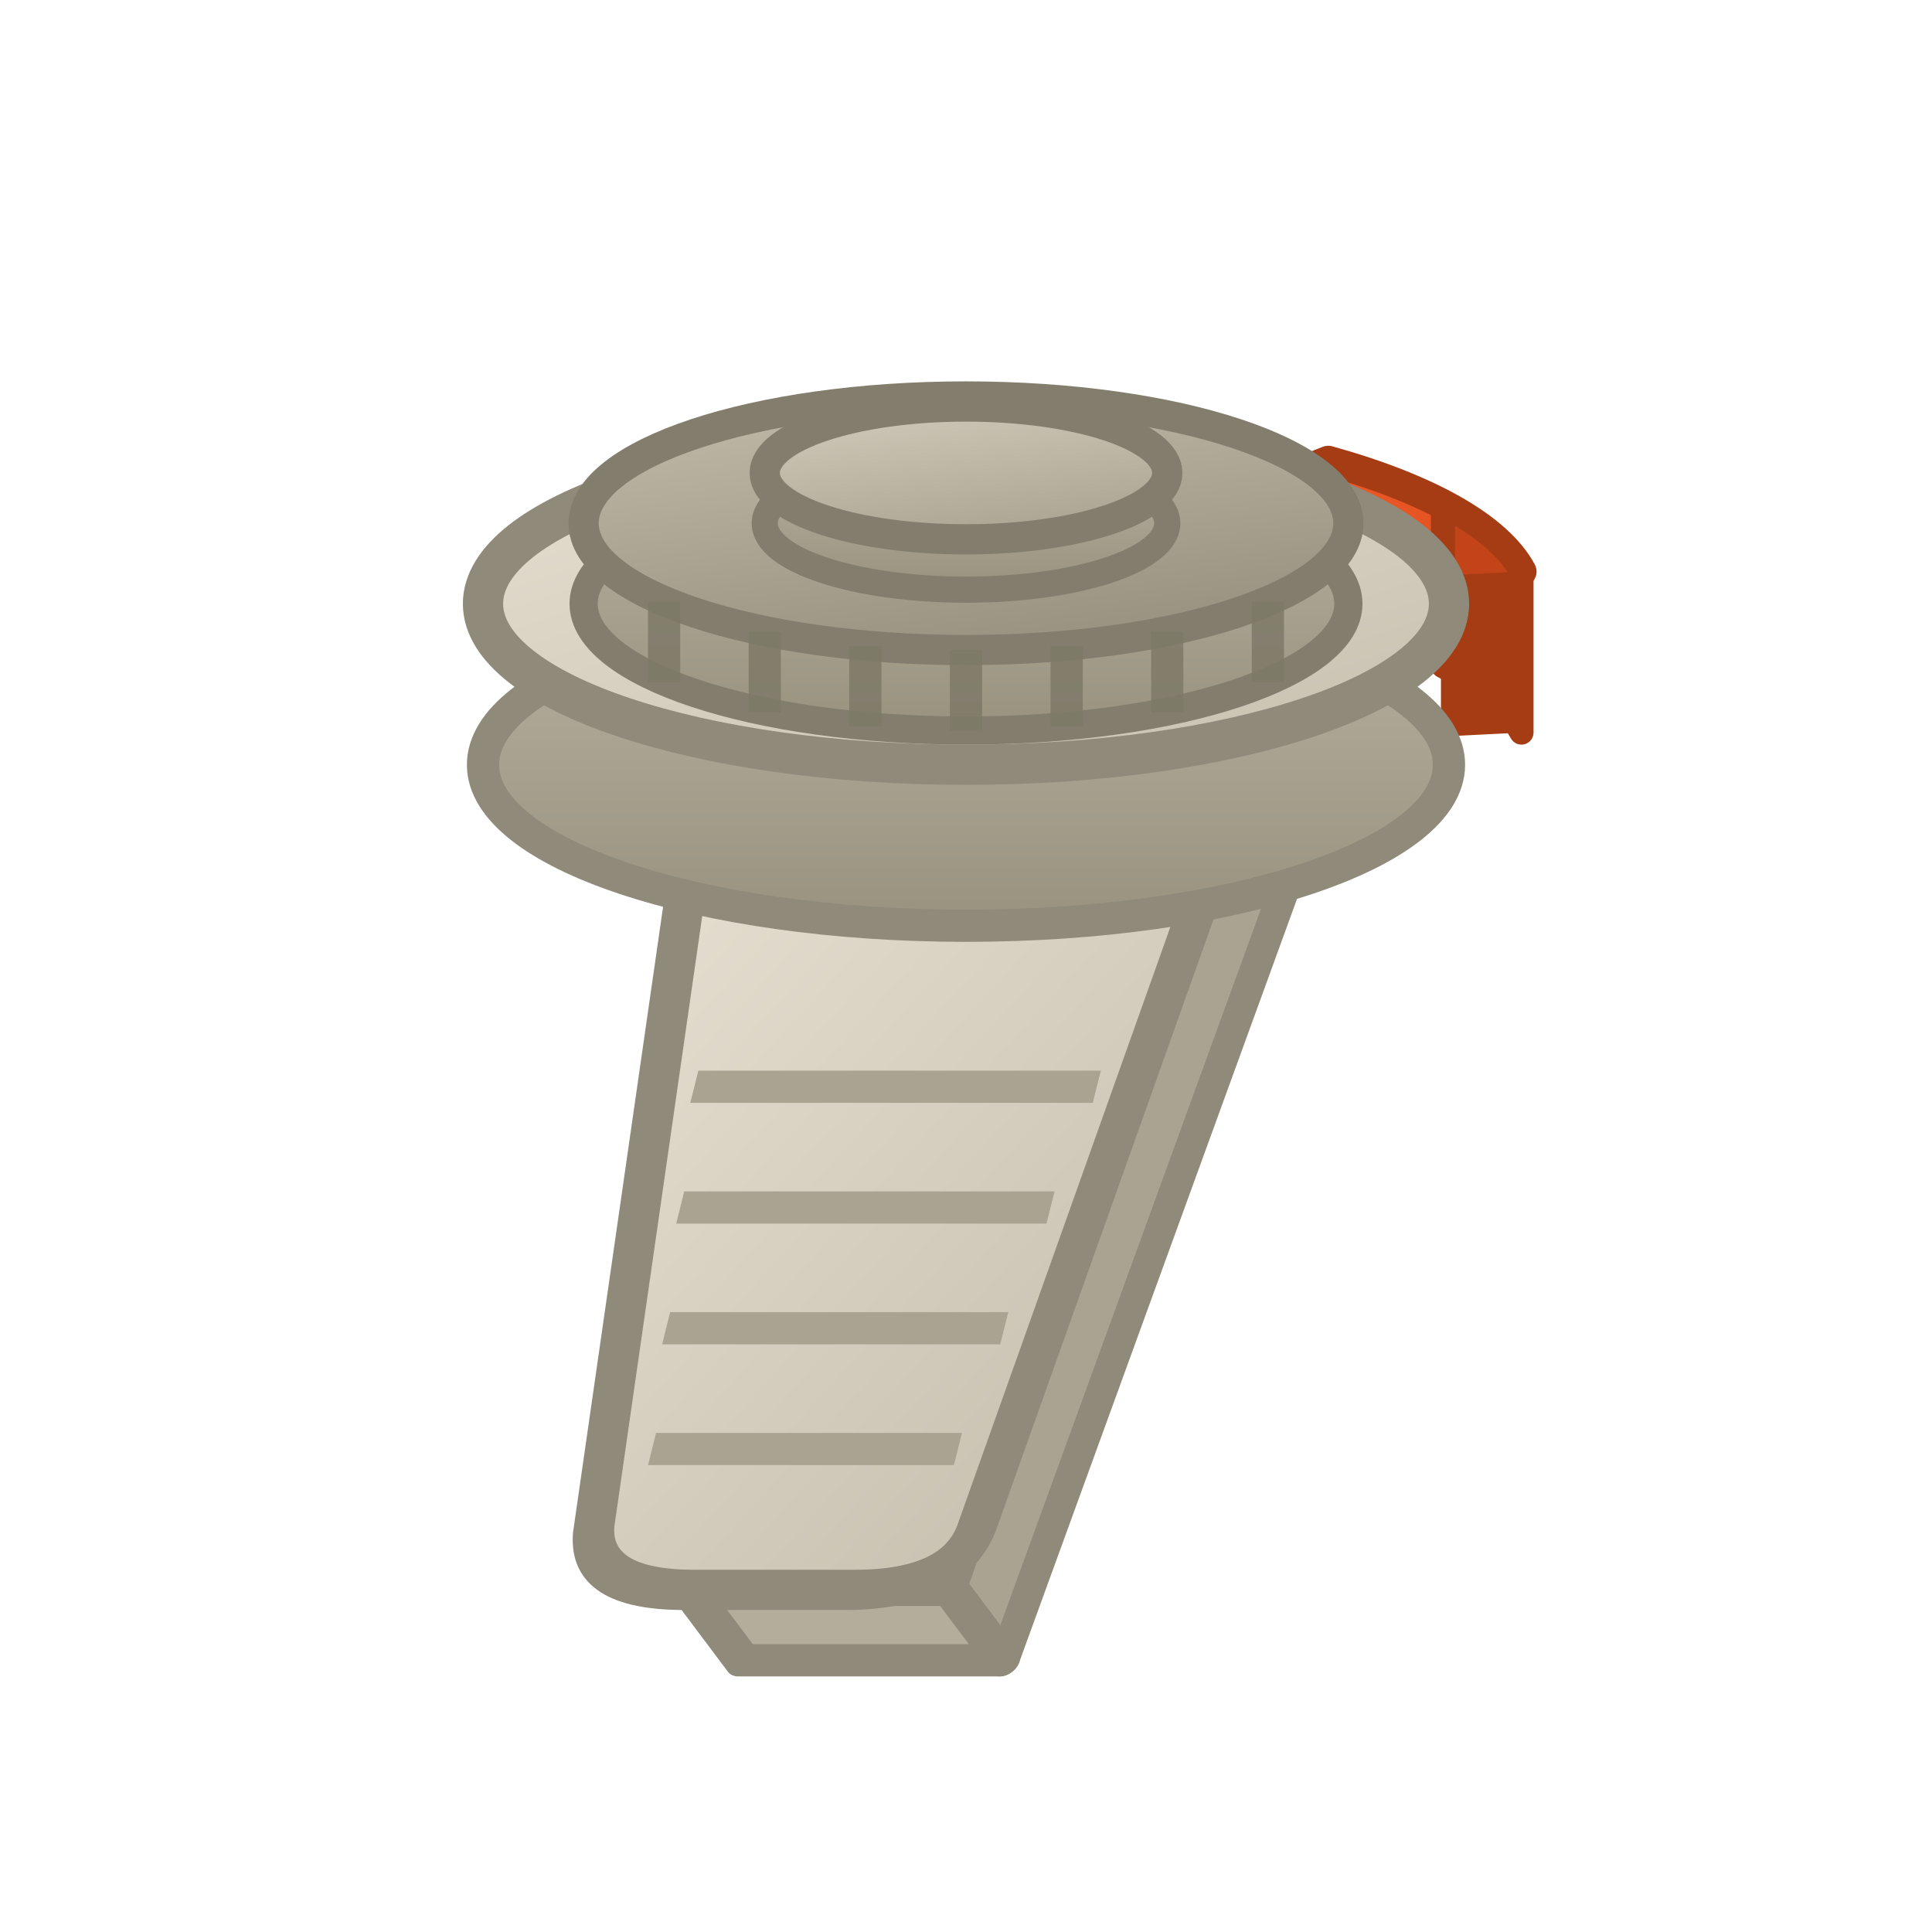
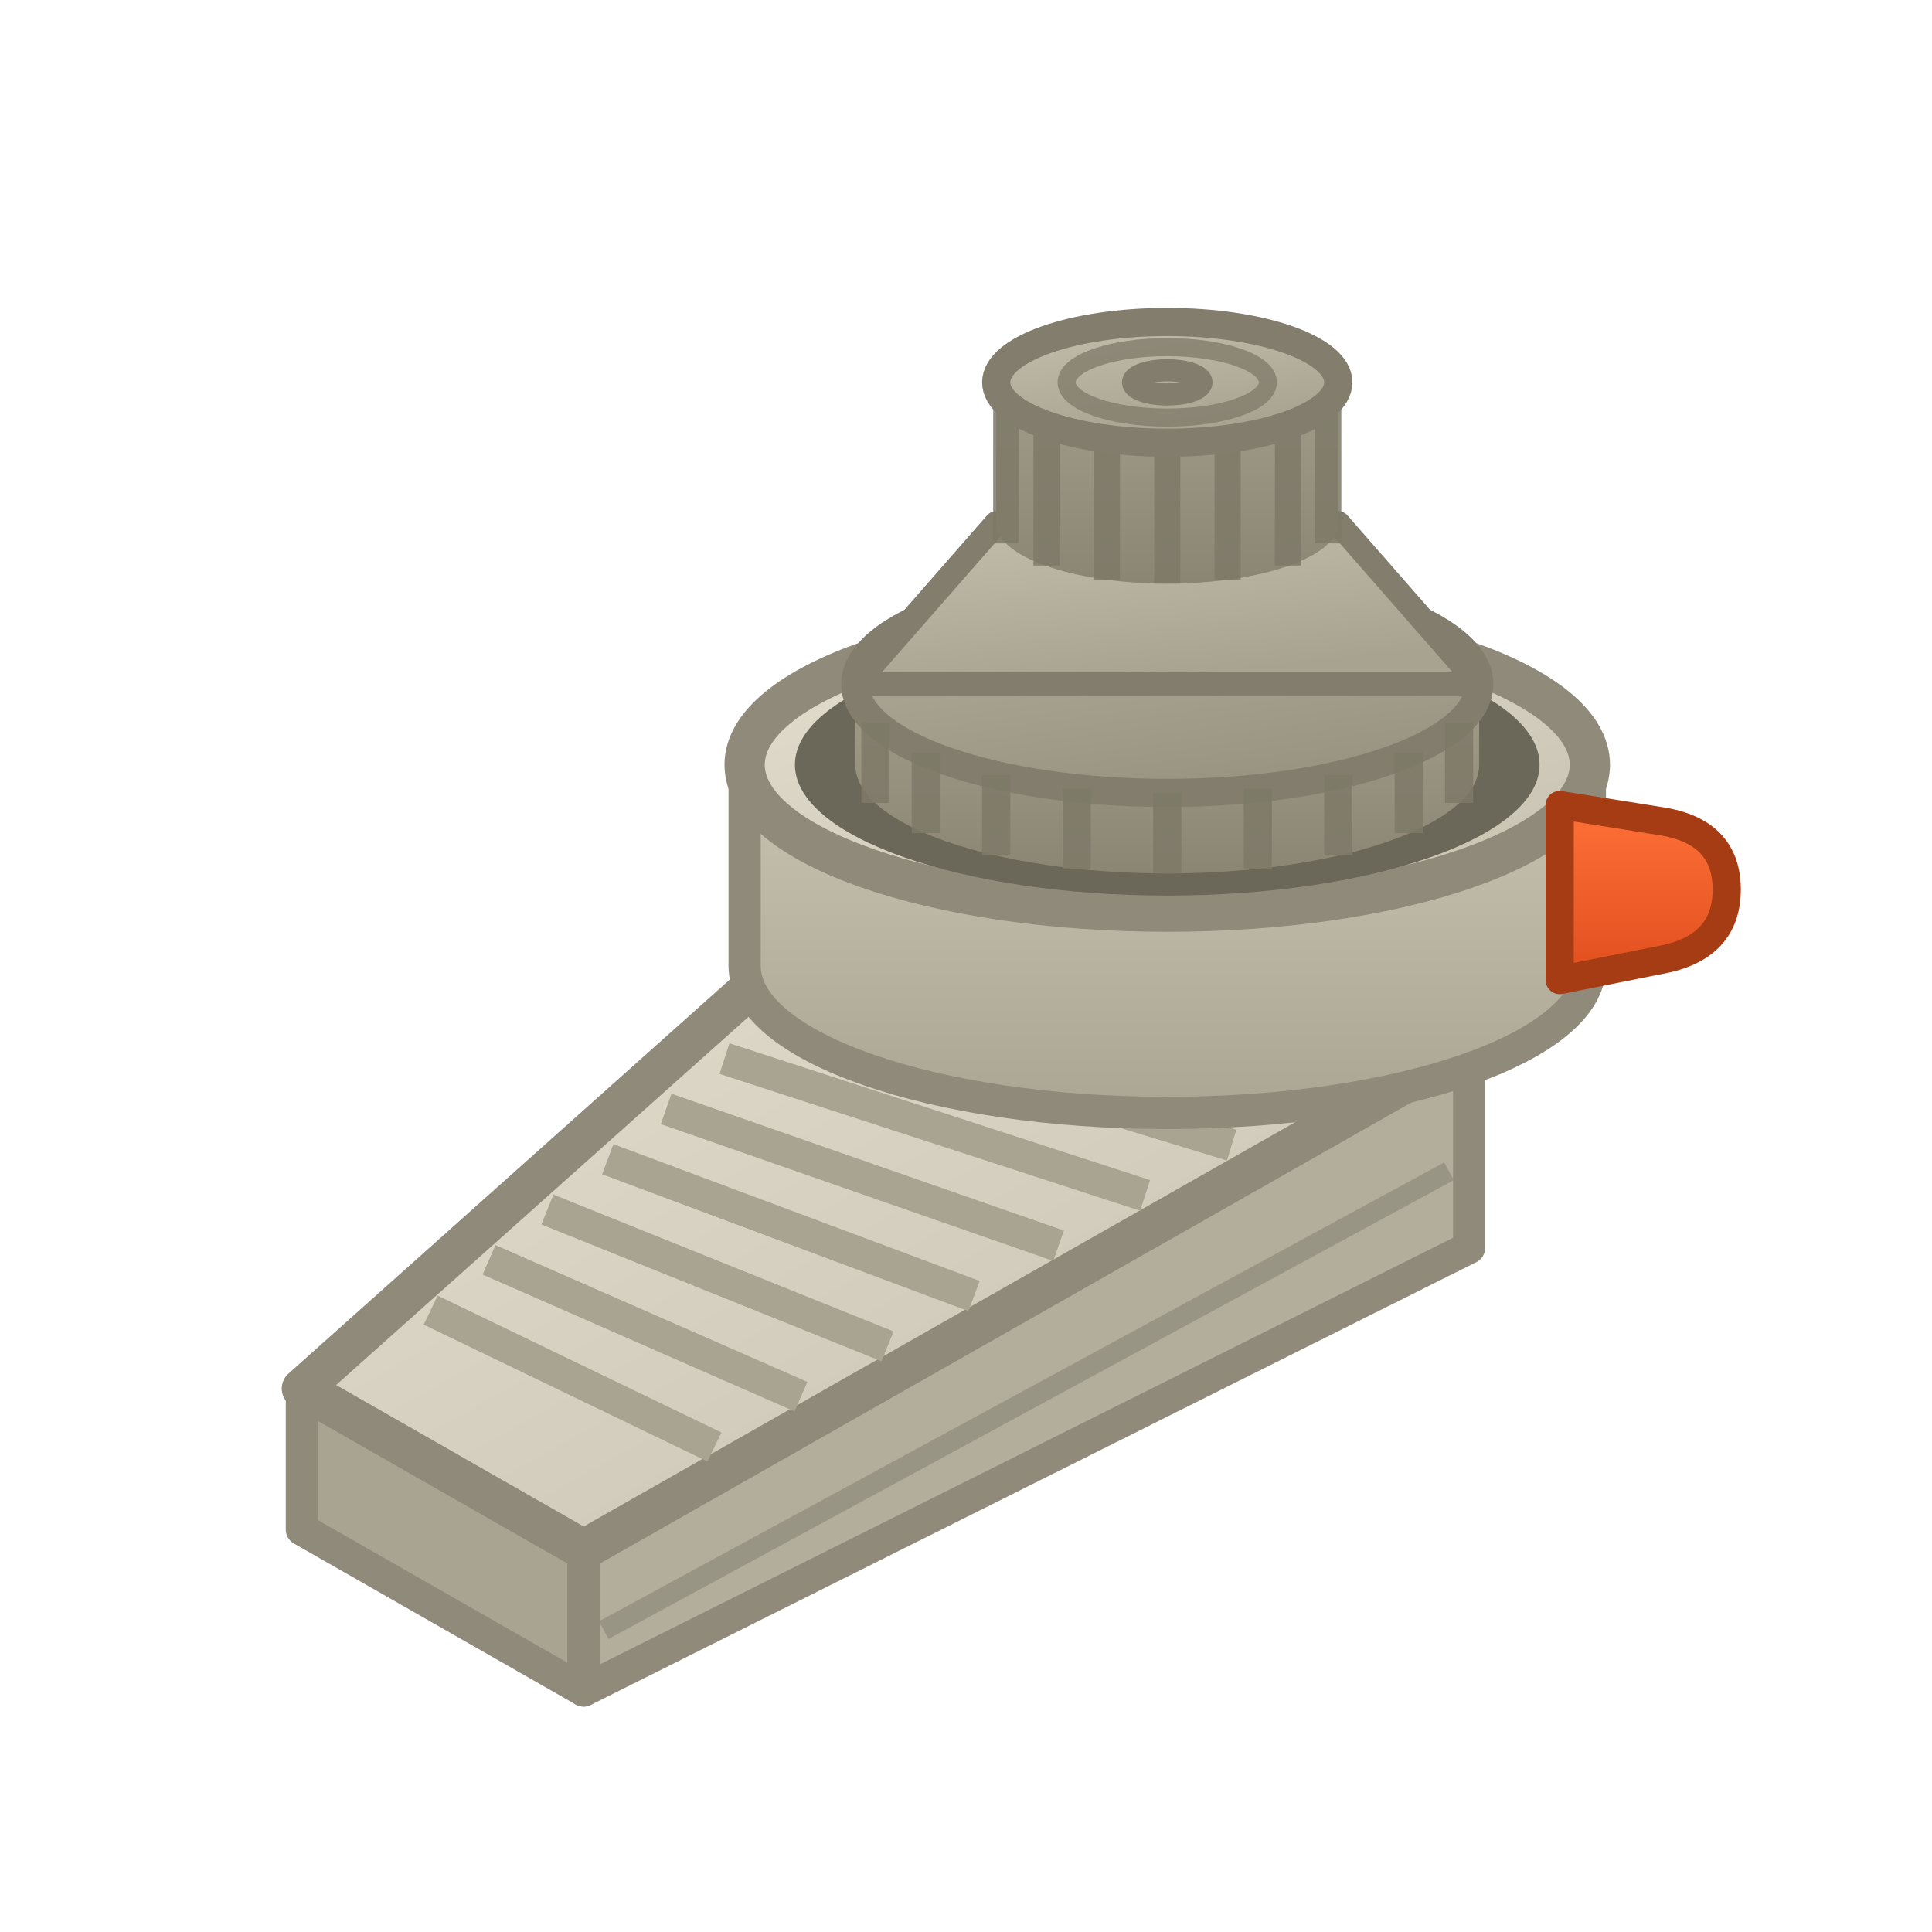
<svg xmlns="http://www.w3.org/2000/svg" viewBox="0 0 96 96" width="96" height="96">
  <defs>
    <linearGradient id="pBody" x1="0" y1="0" x2="1" y2="1">
      <stop offset="0" stop-color="#E4DFD0" />
      <stop offset="1" stop-color="#C6C0AF" />
    </linearGradient>
-     <linearGradient id="pSide" x1="0" y1="0" x2="0" y2="1">
-       <stop offset="0" stop-color="#B6B09F" />
-       <stop offset="1" stop-color="#98927F" />
+     <linearGradient id="pWall" x1="0" y1="0" x2="0" y2="1">
+       <stop offset="0" stop-color="#C8C2B1" />
+       <stop offset="1" stop-color="#ABA593" />
    </linearGradient>
    <linearGradient id="pDial" x1="0" y1="0" x2="0.4" y2="1">
-       <stop offset="0" stop-color="#C1BBA9" />
+       <stop offset="0" stop-color="#B5AF9D" />
      <stop offset="1" stop-color="#9A9483" />
    </linearGradient>
+     <linearGradient id="pDialWall" x1="0" y1="0" x2="0" y2="1">
+       <stop offset="0" stop-color="#A29C8A" />
+       <stop offset="1" stop-color="#8B8573" />
+     </linearGradient>
    <linearGradient id="pCap" x1="0" y1="0" x2="0.4" y2="1">
-       <stop offset="0" stop-color="#D2CCBC" />
-       <stop offset="1" stop-color="#ACA694" />
+       <stop offset="0" stop-color="#C4BEAC" />
+       <stop offset="1" stop-color="#A8A290" />
    </linearGradient>
-     <linearGradient id="pBtn" x1="0" y1="0" x2="1" y2="0">
+     <linearGradient id="pBtn" x1="0" y1="0" x2="0" y2="1">
      <stop offset="0" stop-color="#FF7038" />
      <stop offset="1" stop-color="#E04E1E" />
    </linearGradient>
  </defs>
-   <g transform="matrix(1,0,-0.25,1,10,0)">
-     <polygon points="61,40 65,43 60.5,82.5 57,79" fill="#A9A392" stroke="#8F8A7A" stroke-width="1.6" stroke-linejoin="round" />
-     <polygon points="44,79 57,79 60.5,82.5 47.5,82.5" fill="#B3AD9C" stroke="#8F8A7A" stroke-width="1.6" stroke-linejoin="round" />
-     <path d="M 37,40 L 59,40 Q 61,40 61,43 L 57.5,76 Q 57,79 52,79 L 44,79 Q 39,79 38.5,76 L 35,43 Q 35,40 37,40 Z" fill="url(#pBody)" stroke="#8F8A7A" stroke-width="2" stroke-linejoin="round" />
-     <line x1="38" y1="54" x2="58" y2="54" stroke="#A9A392" stroke-width="1.6" />
-     <line x1="38.8" y1="60" x2="57.2" y2="60" stroke="#A9A392" stroke-width="1.6" />
-     <line x1="39.6" y1="66" x2="56.4" y2="66" stroke="#A9A392" stroke-width="1.6" />
-     <line x1="40.4" y1="72" x2="55.6" y2="72" stroke="#A9A392" stroke-width="1.6" />
+   <polygon points="15,69 29,77 29,84 15,76" fill="#A9A392" stroke="#8F8A7A" stroke-width="1.6" stroke-linejoin="round" />
+   <polygon points="29,77 73,52 73,62 29,84" fill="#B3AD9C" stroke="#8F8A7A" stroke-width="1.6" stroke-linejoin="round" />
+   <line x1="30" y1="81" x2="72" y2="58.2" stroke="#8F8A7A" stroke-width="1" opacity="0.7" />
+   <polygon points="15,69 43,44 73,52 29,77" fill="url(#pBody)" stroke="#8F8A7A" stroke-width="2" stroke-linejoin="round" />
+   <g stroke="#A9A392" stroke-width="1.6">
+     <line x1="21.4" y1="65.1" x2="35.5" y2="71.9" />
+     <line x1="24.3" y1="62.6" x2="39.8" y2="69.4" />
+     <line x1="27.2" y1="60.1" x2="44.1" y2="66.9" />
+     <line x1="30.2" y1="57.6" x2="48.4" y2="64.4" />
+     <line x1="33.1" y1="55.1" x2="52.6" y2="61.9" />
+     <line x1="36.0" y1="52.6" x2="56.9" y2="59.4" />
+     <line x1="38.9" y1="50.1" x2="61.2" y2="56.9" />
  </g>
-   <path d="M 48,30 L 66.0,22.9 A 28 9.3 0 0 1 75.6,28.4 Z" fill="url(#pBtn)" stroke="#A63C14" stroke-width="1.5" stroke-linejoin="round" />
-   <path d="M 71.7,25.1 A 28 9.3 0 0 1 75.6,28.4 L 75.6,36.4 A 28 9.3 0 0 0 71.7,33.1 Z" fill="#C24418" stroke="#A63C14" stroke-width="1.2" stroke-linejoin="round" />
-   <path d="M 71.6,28.6 L 75.6,28.4 L 75.6,36.4 L 71.6,36.6 Z" fill="#A63C14" />
-   <ellipse cx="48" cy="38" rx="24" ry="8" fill="url(#pSide)" stroke="#8F8A7A" stroke-width="1.6" />
-   <ellipse cx="48" cy="30" rx="24" ry="8" fill="url(#pBody)" stroke="#8F8A7A" stroke-width="2" />
-   <ellipse cx="48" cy="30" rx="19" ry="6.3" fill="url(#pSide)" stroke="#827D6C" stroke-width="1.4" />
-   <ellipse cx="48" cy="26" rx="19" ry="6.3" fill="url(#pDial)" stroke="#827D6C" stroke-width="1.5" />
-   <g stroke="#7E7967" stroke-width="1.6" opacity="0.85">
-     <line x1="48" y1="32.3" x2="48" y2="36.3" />
-     <line x1="53" y1="32.1" x2="53" y2="36.1" />
-     <line x1="43" y1="32.1" x2="43" y2="36.1" />
-     <line x1="58" y1="31.4" x2="58" y2="35.4" />
-     <line x1="38" y1="31.4" x2="38" y2="35.4" />
-     <line x1="63" y1="29.9" x2="63" y2="33.9" />
-     <line x1="33" y1="29.9" x2="33" y2="33.9" />
+   <path d="M 37,38 A 21 7.3 0 0 0 79,38 L 79,48 A 21 7.3 0 0 1 37,48 Z" fill="url(#pWall)" stroke="#8F8A7A" stroke-width="1.6" stroke-linejoin="round" />
+   <ellipse cx="58" cy="38" rx="21" ry="7.3" fill="url(#pBody)" stroke="#8F8A7A" stroke-width="2" />
+   <ellipse cx="58" cy="38" rx="18.5" ry="6.5" fill="#6B6759" />
+   <path d="M 42.5,34 A 15.5 5.4 0 0 0 73.5,34 L 73.5,38 A 15.5 5.4 0 0 1 42.5,38 Z" fill="url(#pDialWall)" />
+   <ellipse cx="58" cy="34" rx="15.5" ry="5.4" fill="url(#pDial)" stroke="#827D6C" stroke-width="1.4" />
+   <g stroke="#7E7967" stroke-width="1.4" opacity="0.85">
+     <line x1="58" y1="39.4" x2="58" y2="43.4" />
+     <line x1="62.5" y1="39.2" x2="62.5" y2="43.2" />
+     <line x1="53.5" y1="39.2" x2="53.5" y2="43.2" />
+     <line x1="66.5" y1="38.5" x2="66.5" y2="42.5" />
+     <line x1="49.5" y1="38.5" x2="49.5" y2="42.5" />
+     <line x1="70" y1="37.4" x2="70" y2="41.4" />
+     <line x1="46" y1="37.4" x2="46" y2="41.4" />
+     <line x1="72.5" y1="35.9" x2="72.5" y2="39.9" />
+     <line x1="43.5" y1="35.9" x2="43.5" y2="39.9" />
  </g>
-   <ellipse cx="48" cy="26" rx="10" ry="3.3" fill="url(#pSide)" stroke="#827D6C" stroke-width="1.3" />
-   <ellipse cx="48" cy="23.5" rx="10" ry="3.3" fill="url(#pCap)" stroke="#827D6C" stroke-width="1.5" />
+   <polygon points="49.5,26 66.5,26 73.5,34 42.5,34" fill="url(#pCap)" stroke="#827D6C" stroke-width="1.2" stroke-linejoin="round" />
+   <path d="M 49.5,19 A 8.5 3 0 0 0 66.5,19 L 66.5,26 A 8.5 3 0 0 1 49.5,26 Z" fill="url(#pDialWall)" />
+   <g stroke="#7E7967" stroke-width="1.3" opacity="0.85">
+     <line x1="58" y1="22" x2="58" y2="29" />
+     <line x1="61" y1="21.8" x2="61" y2="28.8" />
+     <line x1="55" y1="21.8" x2="55" y2="28.8" />
+     <line x1="64" y1="21.1" x2="64" y2="28.1" />
+     <line x1="52" y1="21.1" x2="52" y2="28.1" />
+     <line x1="66" y1="20.0" x2="66" y2="27.0" />
+     <line x1="50" y1="20.0" x2="50" y2="27.0" />
+   </g>
+   <ellipse cx="58" cy="19" rx="8.5" ry="3" fill="url(#pCap)" stroke="#827D6C" stroke-width="1.4" />
+   <ellipse cx="58" cy="19" rx="5" ry="1.75" fill="none" stroke="#827D6C" stroke-width="0.9" opacity="0.8" />
+   <ellipse cx="58" cy="19" rx="1.7" ry="0.6" fill="none" stroke="#827D6C" stroke-width="1.1" />
+   <path d="M 77.5,40 L 82.5,40.8 Q 85.8,41.3 85.8,44.2 Q 85.8,47.1 82.5,47.7 L 77.5,48.7 Z" fill="url(#pBtn)" stroke="#A63C14" stroke-width="1.4" stroke-linejoin="round" />
</svg>
